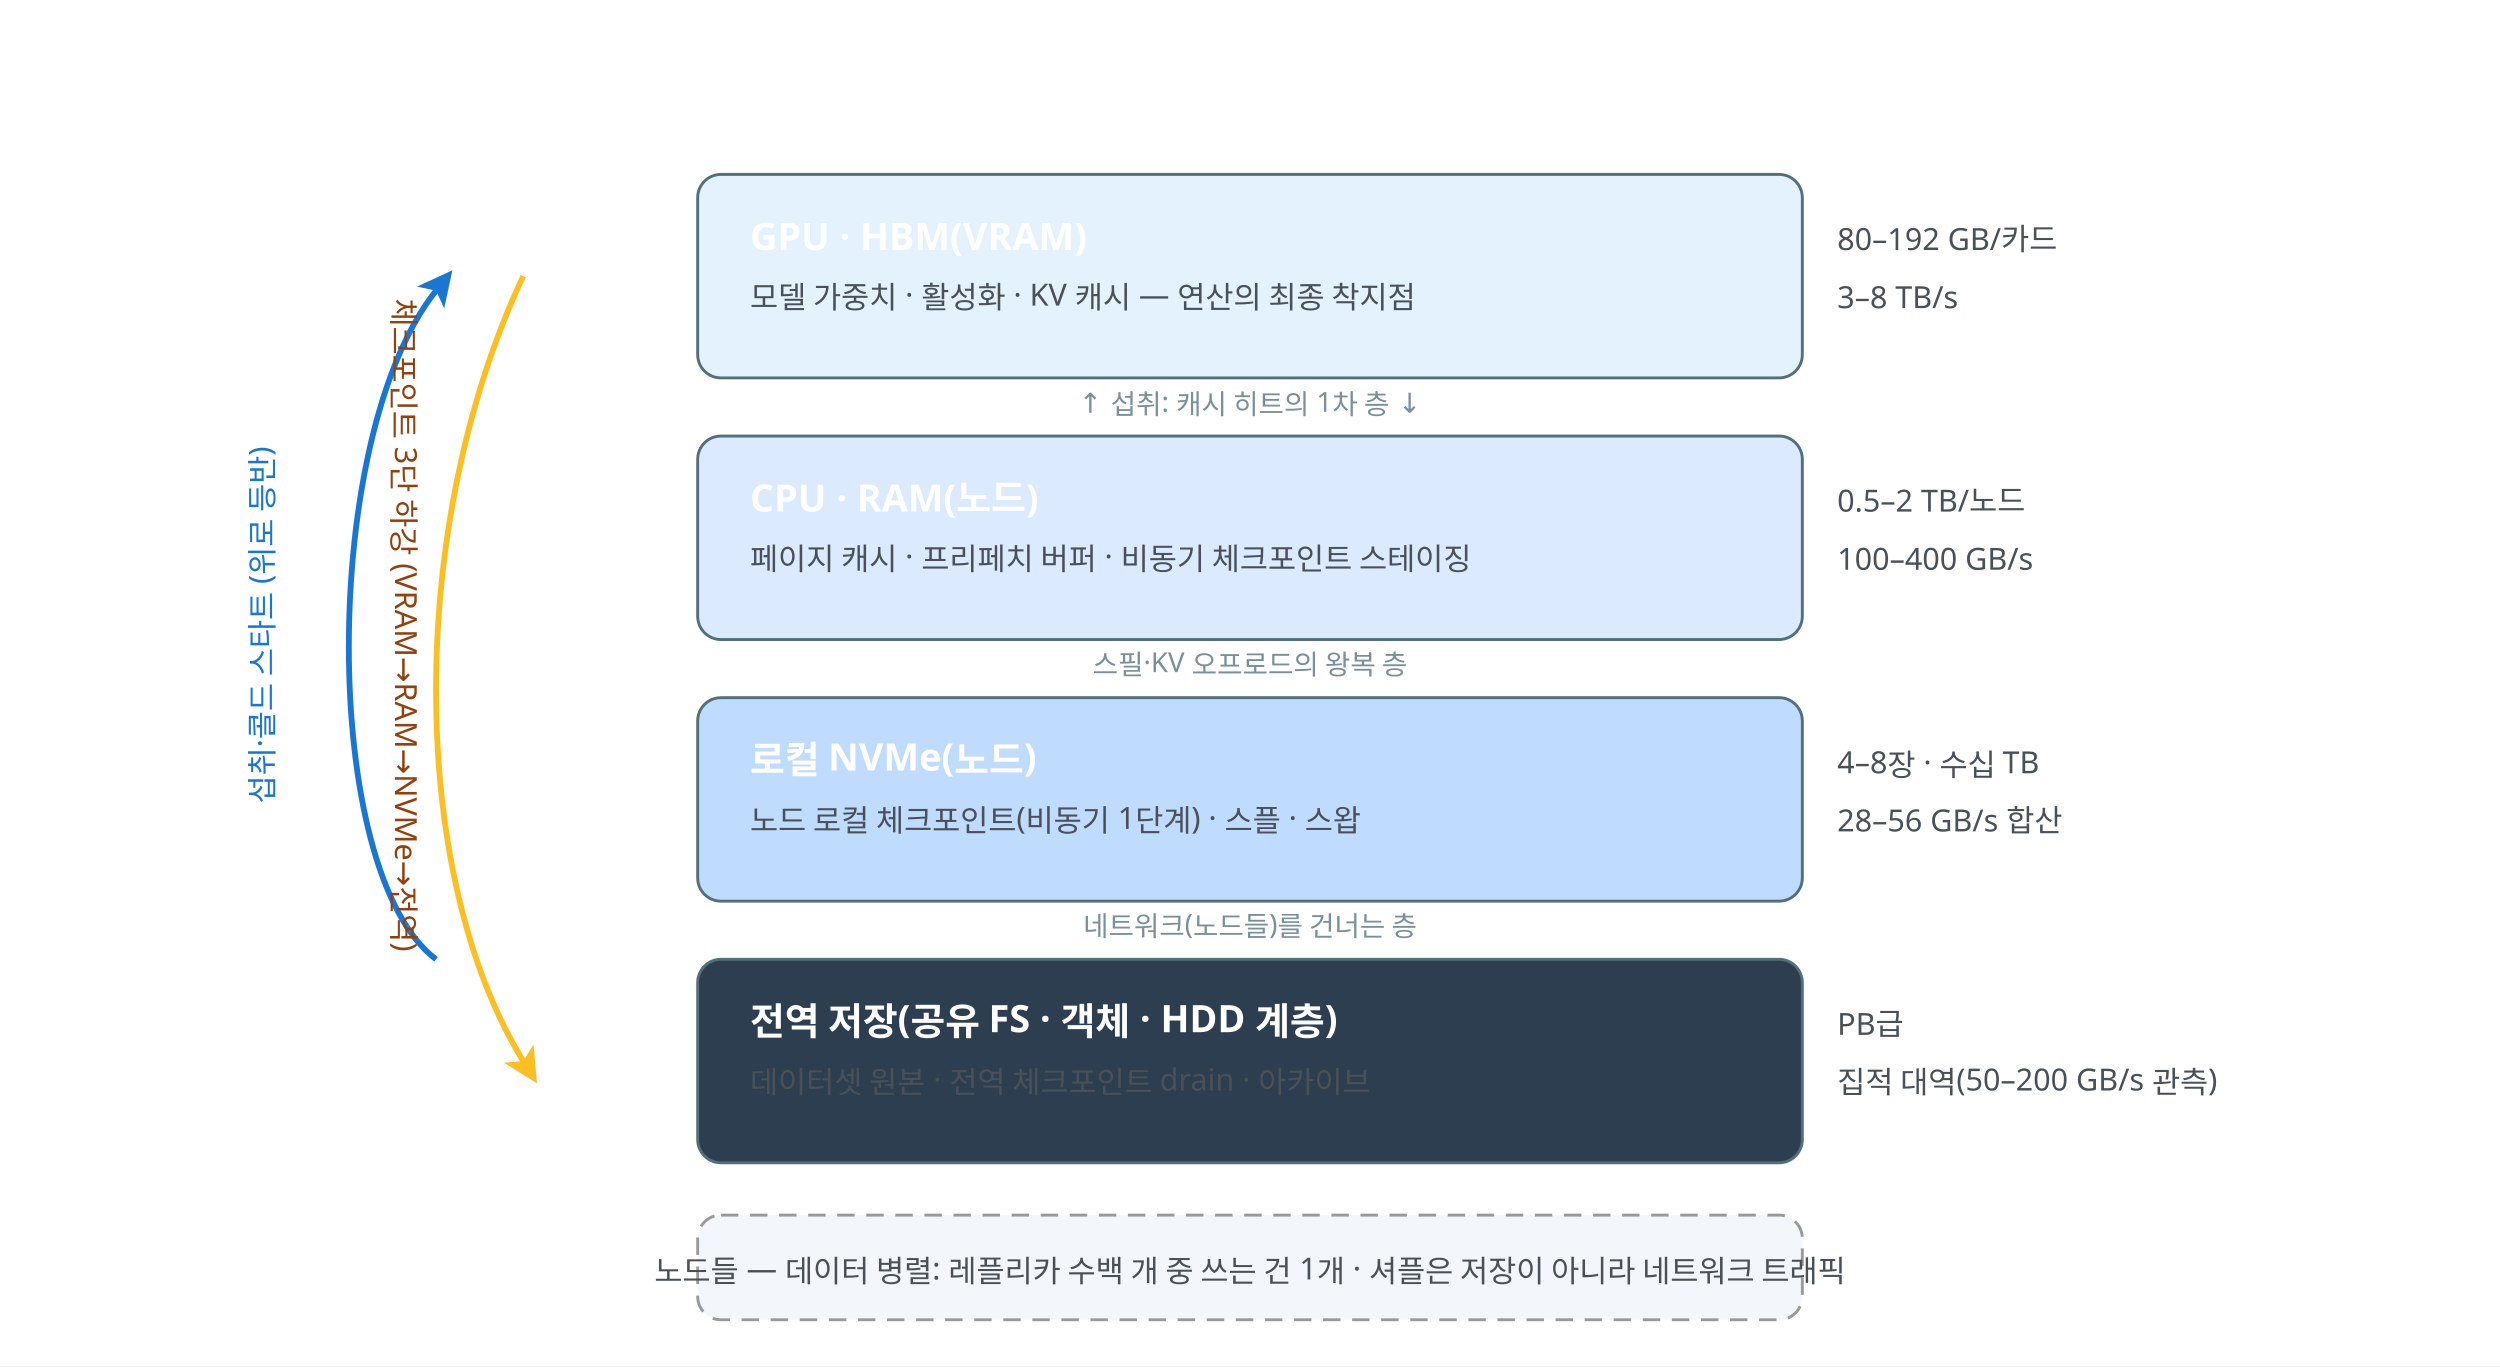
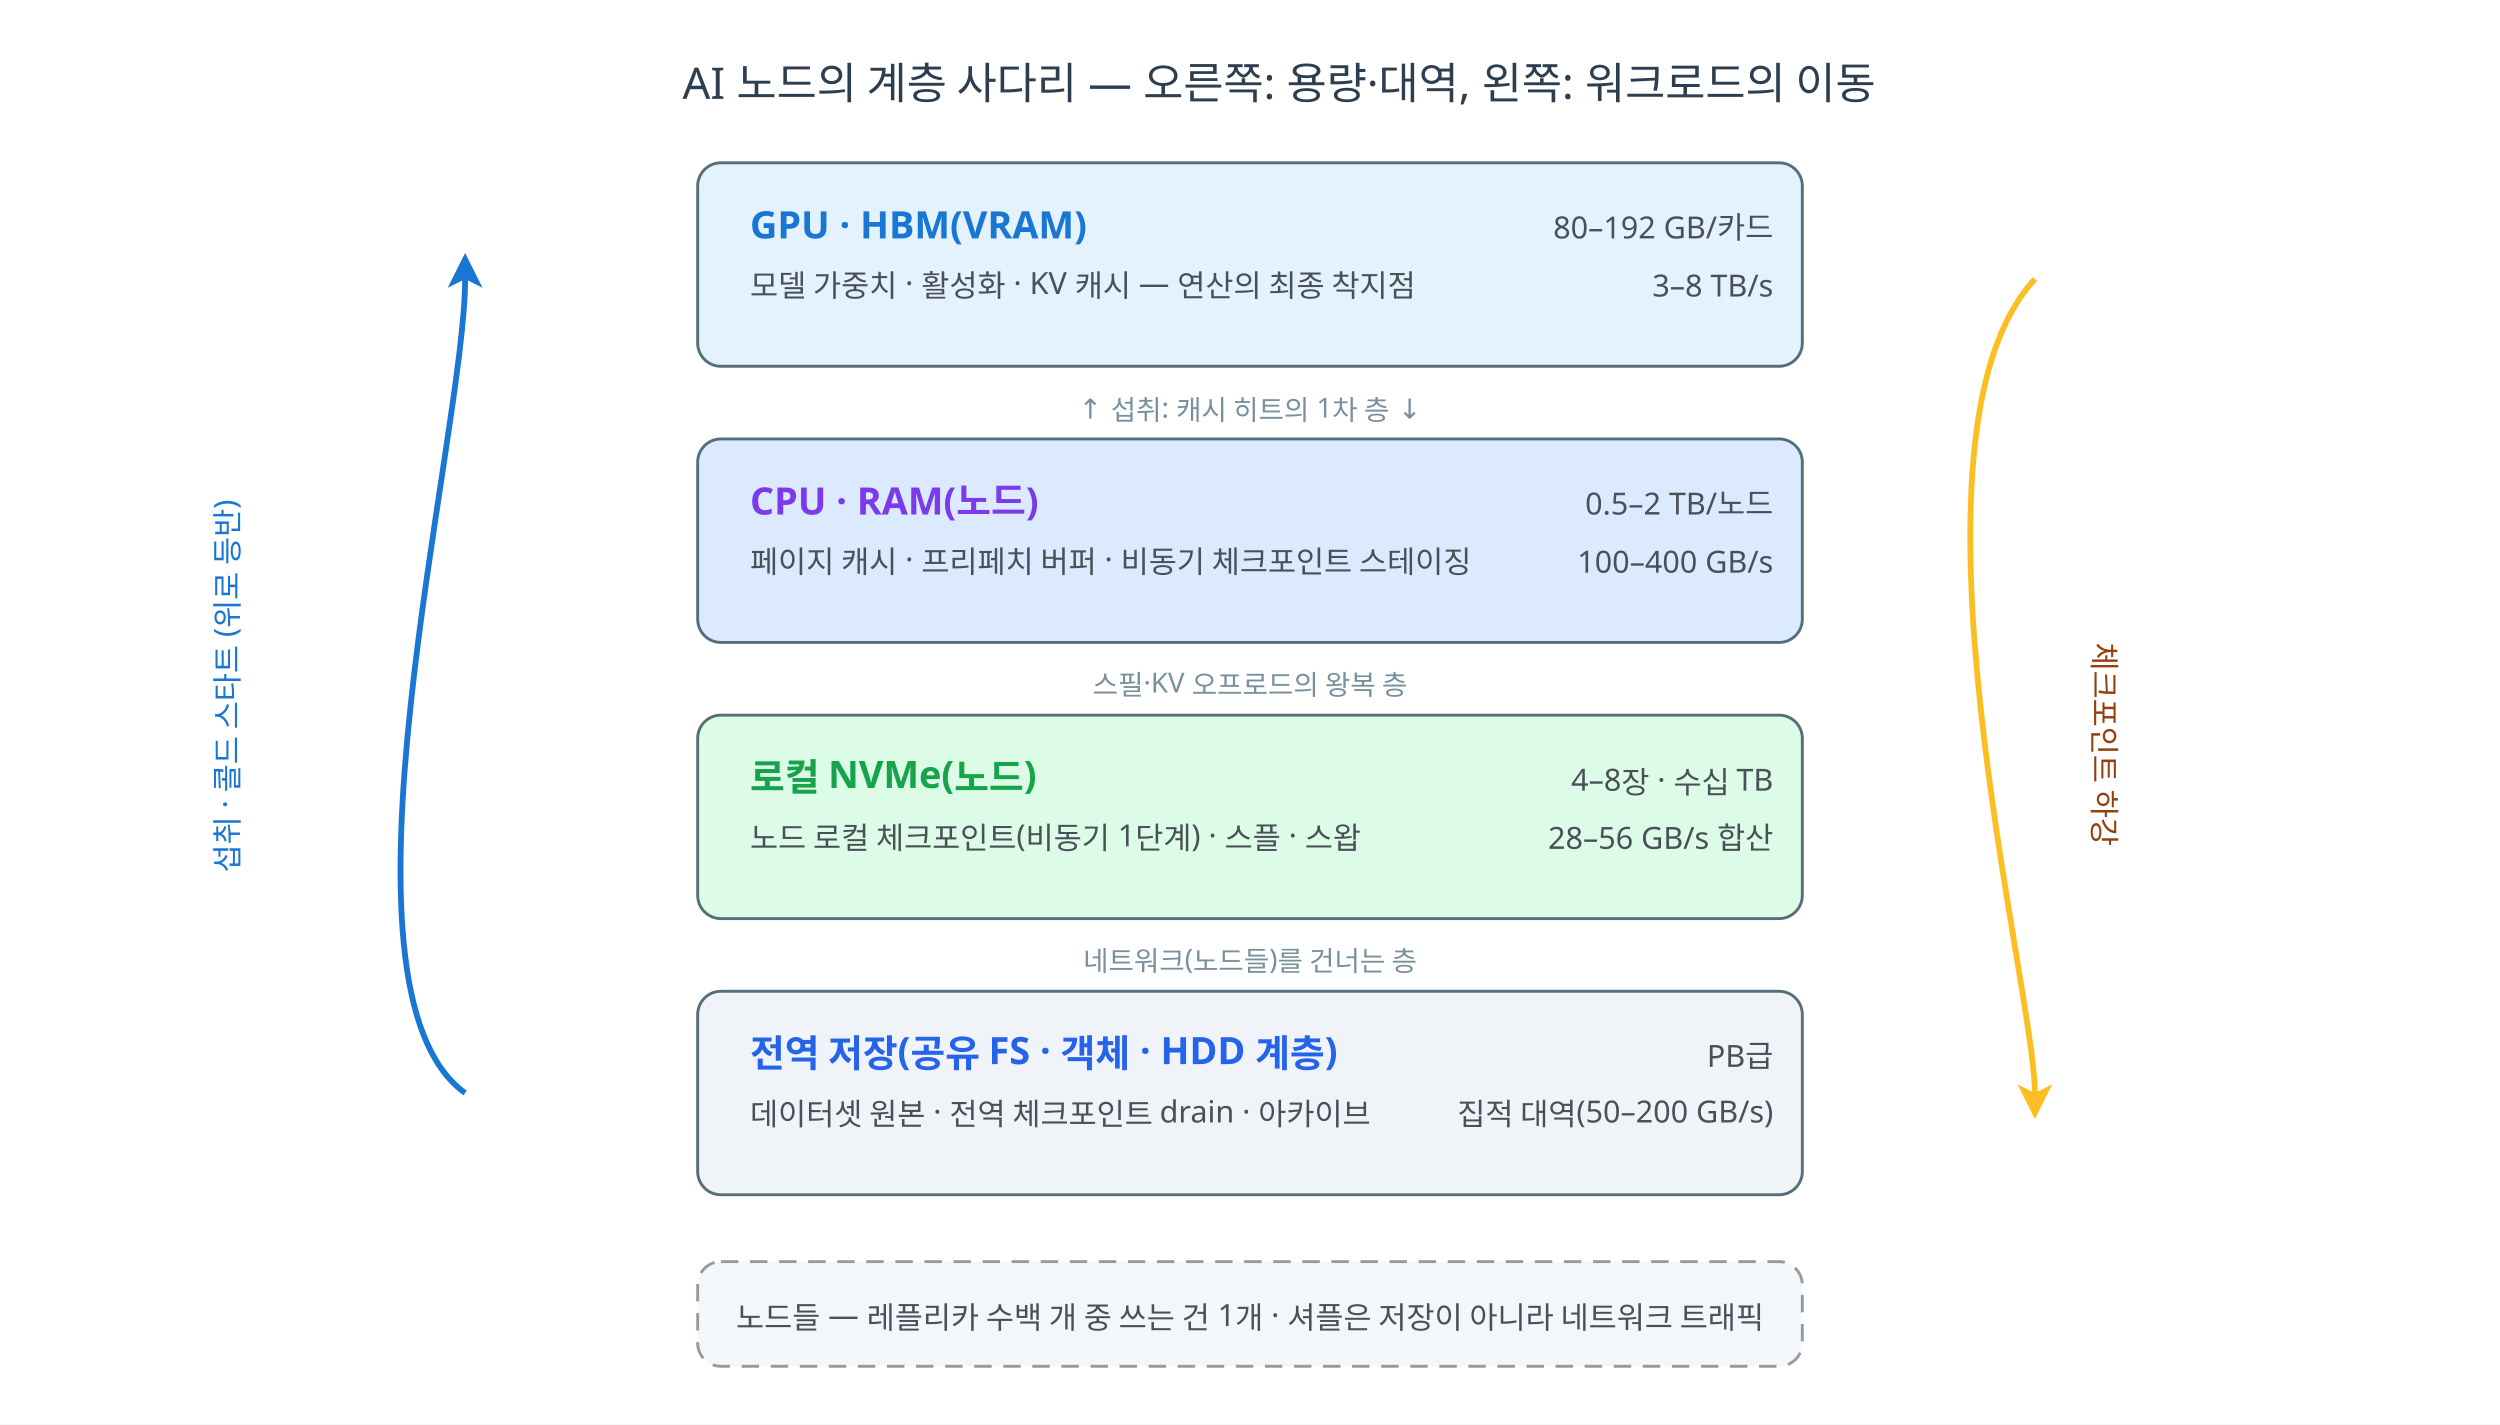
- <svg xmlns="http://www.w3.org/2000/svg" viewBox="0 0 860 470" width="100%" role="img" aria-label="하드웨어 계층 사다리와 워크로드 흐름">
+ <svg xmlns="http://www.w3.org/2000/svg" viewBox="0 0 860 490" width="860" role="img" aria-label="하드웨어 계층 사다리와 워크로드 흐름">
  <style>text{font-family:'Noto Sans KR','Apple SD Gothic Neo','Malgun Gothic',system-ui,sans-serif;}</style>
  <defs>
    <marker id="hA" markerWidth="12" markerHeight="12" refX="3" refY="6" orient="auto" markerUnits="userSpaceOnUse">
      <path d="M0,0 L12,6 L0,12 L3,6 z" fill="#1976d2" />
    </marker>
    <marker id="hB" markerWidth="12" markerHeight="12" refX="3" refY="6" orient="auto" markerUnits="userSpaceOnUse">
      <path d="M0,0 L12,6 L0,12 L3,6 z" fill="#fbbf24" />
    </marker>
  </defs>
-   <rect x="0" y="0" width="860" height="470" fill="#ffffff" />
-   <text x="440" y="28" font-size="15" fill="#ffffff" text-anchor="middle">AI 노드의 계층 사다리 — 오른쪽: 용량·대역, 왼쪽: 워크로드의 이동</text>
-   <rect x="240" y="60" width="380" height="70" rx="8" fill="#e3f2fd" stroke="#546e7a" />
-   <text x="258" y="86" font-size="13" fill="#ffffff" font-weight="bold">GPU · HBM(VRAM)</text>
-   <text x="258" y="106" font-size="10.5" fill="#495057">모델 가중치 · 활성화 · KV 캐시 — 연산의 최종 착지점</text>
-   <text x="632" y="86" font-size="10.5" fill="#495057">80–192 GB/카드</text>
-   <text x="632" y="106" font-size="10.5" fill="#495057">3–8 TB/s</text>
-   <rect x="240" y="150" width="380" height="70" rx="8" fill="#dbeafe" stroke="#546e7a" />
-   <text x="258" y="176" font-size="13" fill="#ffffff" font-weight="bold">CPU · RAM(노드)</text>
-   <text x="258" y="196" font-size="10.5" fill="#495057">페이지 캐시 · 프리페치 버퍼 · 비동기 체크포인트 스테이징</text>
-   <text x="632" y="176" font-size="10.5" fill="#495057">0.5–2 TB/노드</text>
-   <text x="632" y="196" font-size="10.5" fill="#495057">100–400 GB/s</text>
-   <rect x="240" y="240" width="380" height="70" rx="8" fill="#bfdbfe" stroke="#546e7a" />
-   <text x="258" y="266" font-size="13" fill="#ffffff" font-weight="bold">로컬 NVMe(노드)</text>
-   <text x="258" y="286" font-size="10.5" fill="#495057">노드 로컬 체크포인트(비동기 1단계) · 스플 · 스왑</text>
-   <text x="632" y="266" font-size="10.5" fill="#495057">4–8장 · 수십 TB</text>
-   <text x="632" y="286" font-size="10.5" fill="#495057">28–56 GB/s 합산</text>
-   <rect x="240" y="330" width="380" height="70" rx="8" fill="#2c3e50" stroke="#546e7a" />
-   <text x="258" y="356" font-size="13" fill="#ffffff" font-weight="bold">전역 저장(공유 FS · 객체 · HDD 계층)</text>
-   <text x="258" y="376" font-size="10.5" fill="#495057">데이터셋 원본 · 전역 체크포인트 drain · 아카이브</text>
-   <text x="632" y="356" font-size="10.5" fill="#495057">PB급</text>
-   <text x="632" y="376" font-size="10.5" fill="#495057">집적 대역(50–200 GB/s 관측)</text>
-   <text x="430" y="142" font-size="9.5" fill="#78909c" text-anchor="middle">↑ 섭취: 캐시 히트의 1차 층 ↓</text>
-   <text x="430" y="232" font-size="9.5" fill="#78909c" text-anchor="middle">스필·KV 오프로드의 왕복 층</text>
-   <text x="430" y="322" font-size="9.5" fill="#78909c" text-anchor="middle">네트워크(노드들)를 건너는 층</text>
-   <path d="M150,330 C110,300 110,150 150,100" stroke="#1976d2" stroke-width="2" fill="none" marker-end="url(#hA)" />
-   <text x="94" y="215" font-size="10.5" fill="#1976d2" text-anchor="middle" transform="rotate(-90 94 215)">섭취·콜드 스타트 (위로 등반)</text>
-   <path d="M180,95 C140,180 140,300 180,365" stroke="#fbbf24" stroke-width="2" fill="none" marker-end="url(#hB)" />
-   <text x="135" y="215" font-size="10.5" fill="#92400e" text-anchor="middle" transform="rotate(90 135 215)">체크포인트 3단 하강 (VRAM→RAM→NVMe→전역)</text>
-   <rect x="240" y="418" width="380" height="36" rx="8" fill="#f3f7fb" stroke="#999999" stroke-dasharray="6,4" />
-   <text x="430" y="441" font-size="10.5" fill="#495057" text-anchor="middle">노드들 — 데이터 병렬: 레플리카 수백 개 중 쓰는 건 1개 · 셔플은 저장이 아니라 네트워크 트래픽</text>
+   <rect x="0" y="0" width="860" height="490" fill="#ffffff" />
+   <text x="440" y="34" font-size="15" fill="#2c3e50" text-anchor="middle">AI 노드의 계층 사다리 — 오른쪽: 용량·대역, 왼쪽: 워크로드의 이동</text>
+   <rect x="240" y="56" width="380" height="70" rx="8" fill="#e3f2fd" stroke="#546e7a" />
+   <text x="258" y="82" font-size="13" fill="#1976d2" font-weight="bold">GPU · HBM(VRAM)</text>
+   <text x="258" y="102" font-size="10.5" fill="#495057">모델 가중치 · 활성화 · KV 캐시 — 연산의 최종 착지점</text>
+   <text x="610" y="82" font-size="10.5" fill="#495057" text-anchor="end">80–192 GB/카드</text>
+   <text x="610" y="102" font-size="10.5" fill="#495057" text-anchor="end">3–8 TB/s</text>
+   <rect x="240" y="151" width="380" height="70" rx="8" fill="#dbeafe" stroke="#546e7a" />
+   <text x="258" y="177" font-size="13" fill="#7c3aed" font-weight="bold">CPU · RAM(노드)</text>
+   <text x="258" y="197" font-size="10.5" fill="#495057">페이지 캐시 · 프리페치 버퍼 · 비동기 체크포인트 스테이징</text>
+   <text x="610" y="177" font-size="10.5" fill="#495057" text-anchor="end">0.5–2 TB/노드</text>
+   <text x="610" y="197" font-size="10.5" fill="#495057" text-anchor="end">100–400 GB/s</text>
+   <rect x="240" y="246" width="380" height="70" rx="8" fill="#dcfce7" stroke="#546e7a" />
+   <text x="258" y="272" font-size="13" fill="#16a34a" font-weight="bold">로컬 NVMe(노드)</text>
+   <text x="258" y="292" font-size="10.5" fill="#495057">노드 로컬 체크포인트(비동기 1단계) · 스플 · 스왑</text>
+   <text x="610" y="272" font-size="10.5" fill="#495057" text-anchor="end">4–8장 · 수십 TB</text>
+   <text x="610" y="292" font-size="10.5" fill="#495057" text-anchor="end">28–56 GB/s 합산</text>
+   <rect x="240" y="341" width="380" height="70" rx="8" fill="#f0f4f8" stroke="#546e7a" />
+   <text x="258" y="367" font-size="13" fill="#2563eb" font-weight="bold">전역 저장(공유 FS · 객체 · HDD 계층)</text>
+   <text x="258" y="387" font-size="10.5" fill="#495057">데이터셋 원본 · 전역 체크포인트 drain · 아카이브</text>
+   <text x="610" y="367" font-size="10.5" fill="#495057" text-anchor="end">PB급</text>
+   <text x="610" y="387" font-size="10.5" fill="#495057" text-anchor="end">집적 대역(50–200 GB/s)</text>
+   <text x="430" y="144" font-size="9.5" fill="#78909c" text-anchor="middle">↑ 섭취: 캐시 히트의 1차 층 ↓</text>
+   <text x="430" y="239" font-size="9.5" fill="#78909c" text-anchor="middle">스필·KV 오프로드의 왕복 층</text>
+   <text x="430" y="334" font-size="9.5" fill="#78909c" text-anchor="middle">네트워크(노드들)를 건너는 층</text>
+   <path d="M160,376 C110,340 160,150 160,96" stroke="#1976d2" stroke-width="2" fill="none" marker-end="url(#hA)" />
+   <text x="82" y="236" font-size="10.5" fill="#1976d2" text-anchor="middle" transform="rotate(-90 82 236)">섭취 · 콜드 스타트 (위로 등반)</text>
+   <path d="M700,96 C650,150 700,340 700,376" stroke="#fbbf24" stroke-width="2" fill="none" marker-end="url(#hB)" />
+   <text x="740" y="236" font-size="10.5" fill="#92400e" text-anchor="middle" transform="rotate(90 720 236)">체크포인트 하강</text>
+   <rect x="240" y="434" width="380" height="36" rx="8" fill="#f3f7fb" stroke="#999999" stroke-dasharray="6,4" />
+   <text x="430" y="457" font-size="10.5" fill="#495057" text-anchor="middle">노드들 — 레플리카 수백 개 중 쓰는 건 1개 · 셔플은 저장이 아니라 네트워크 트래픽</text>
</svg>
